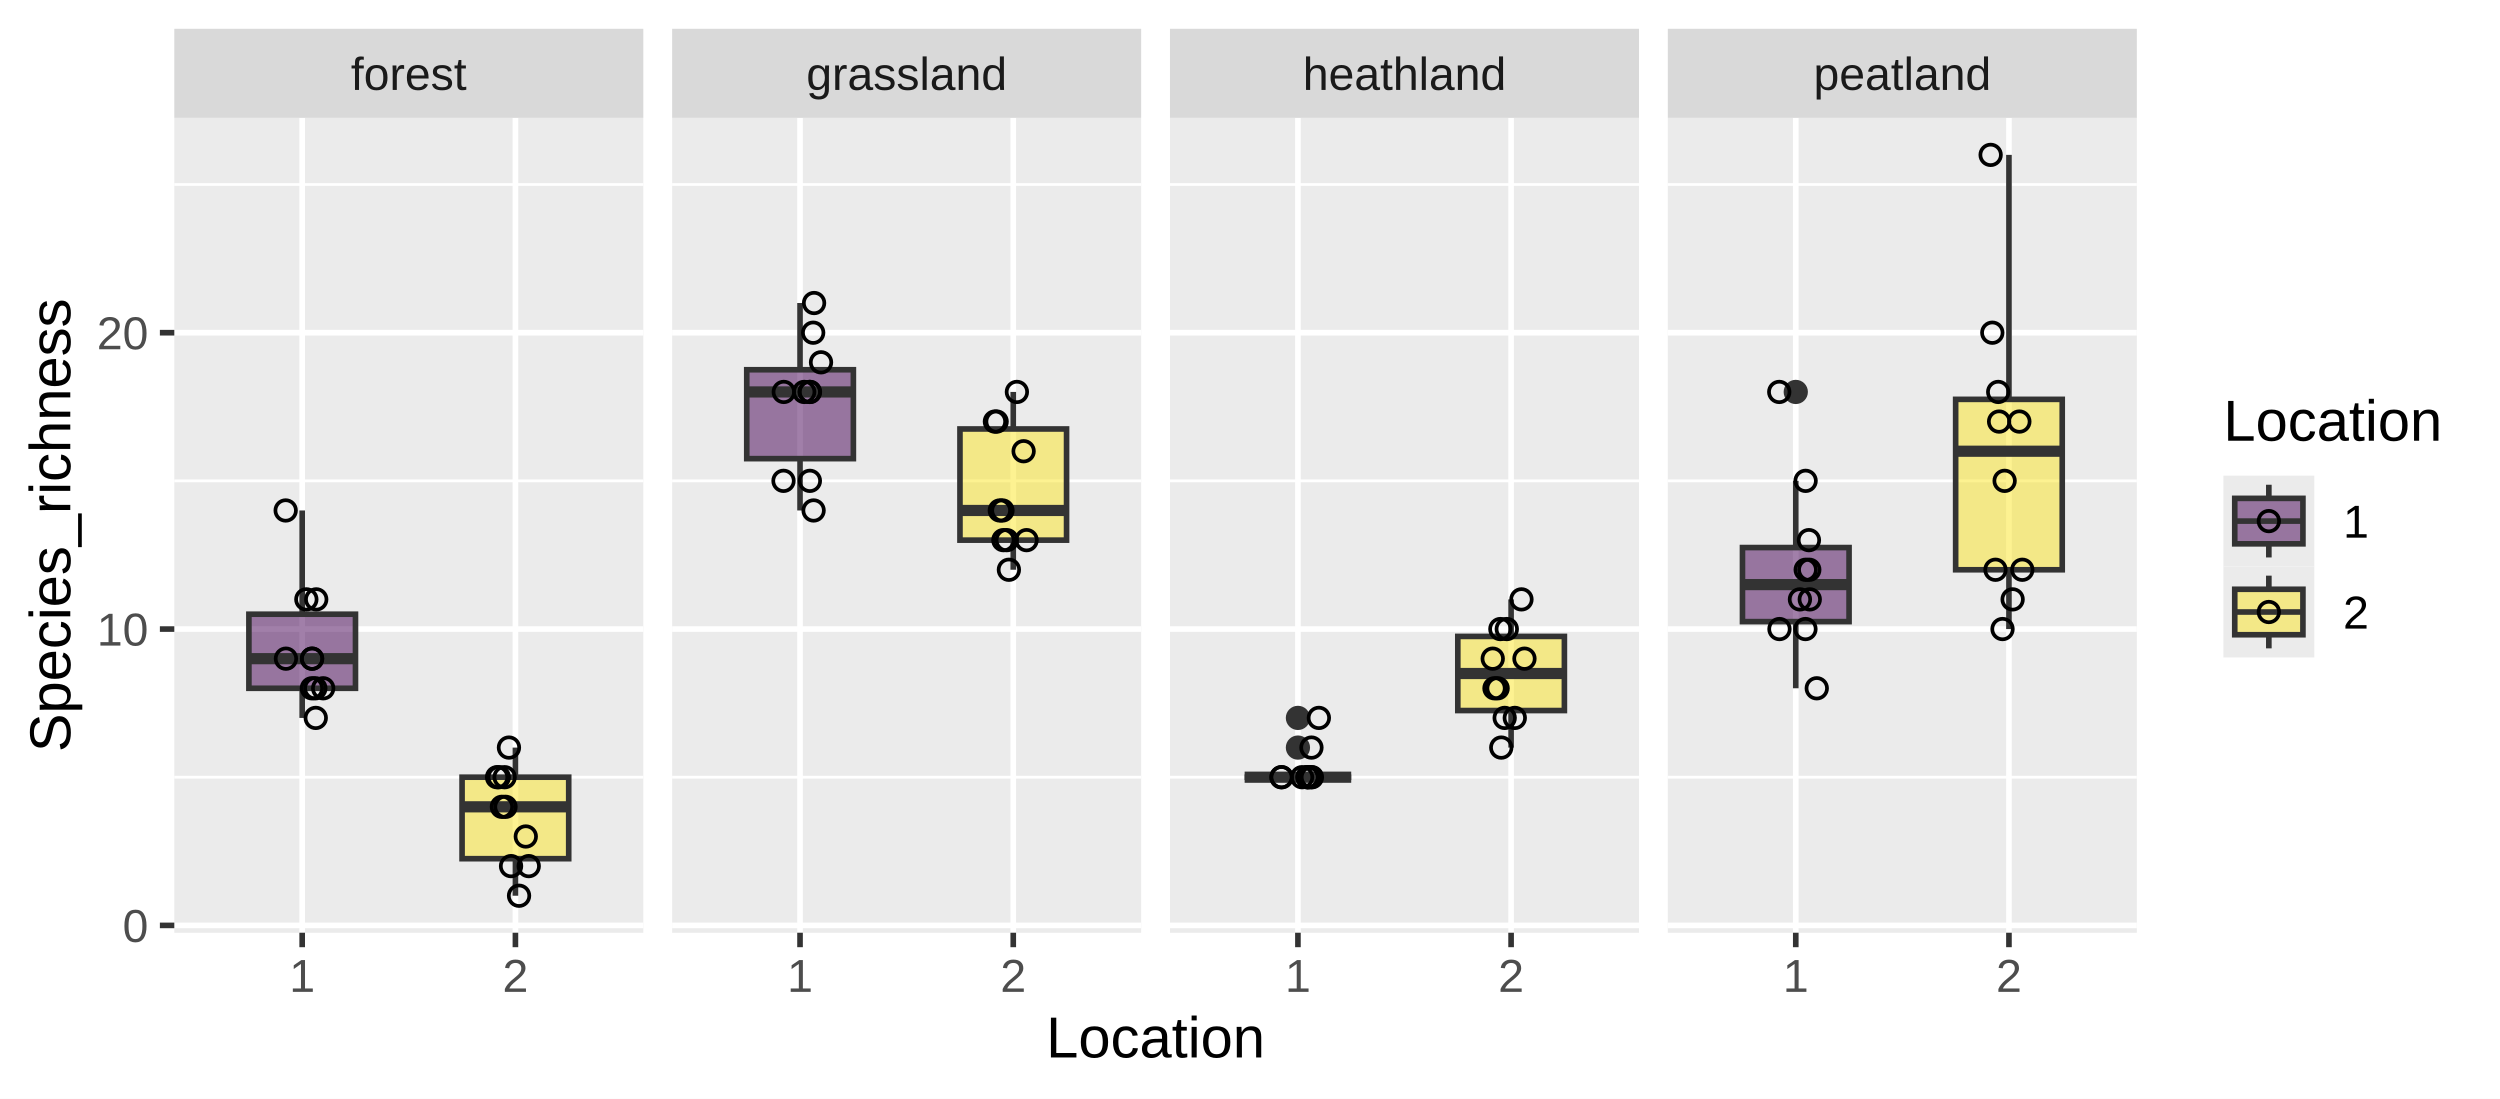
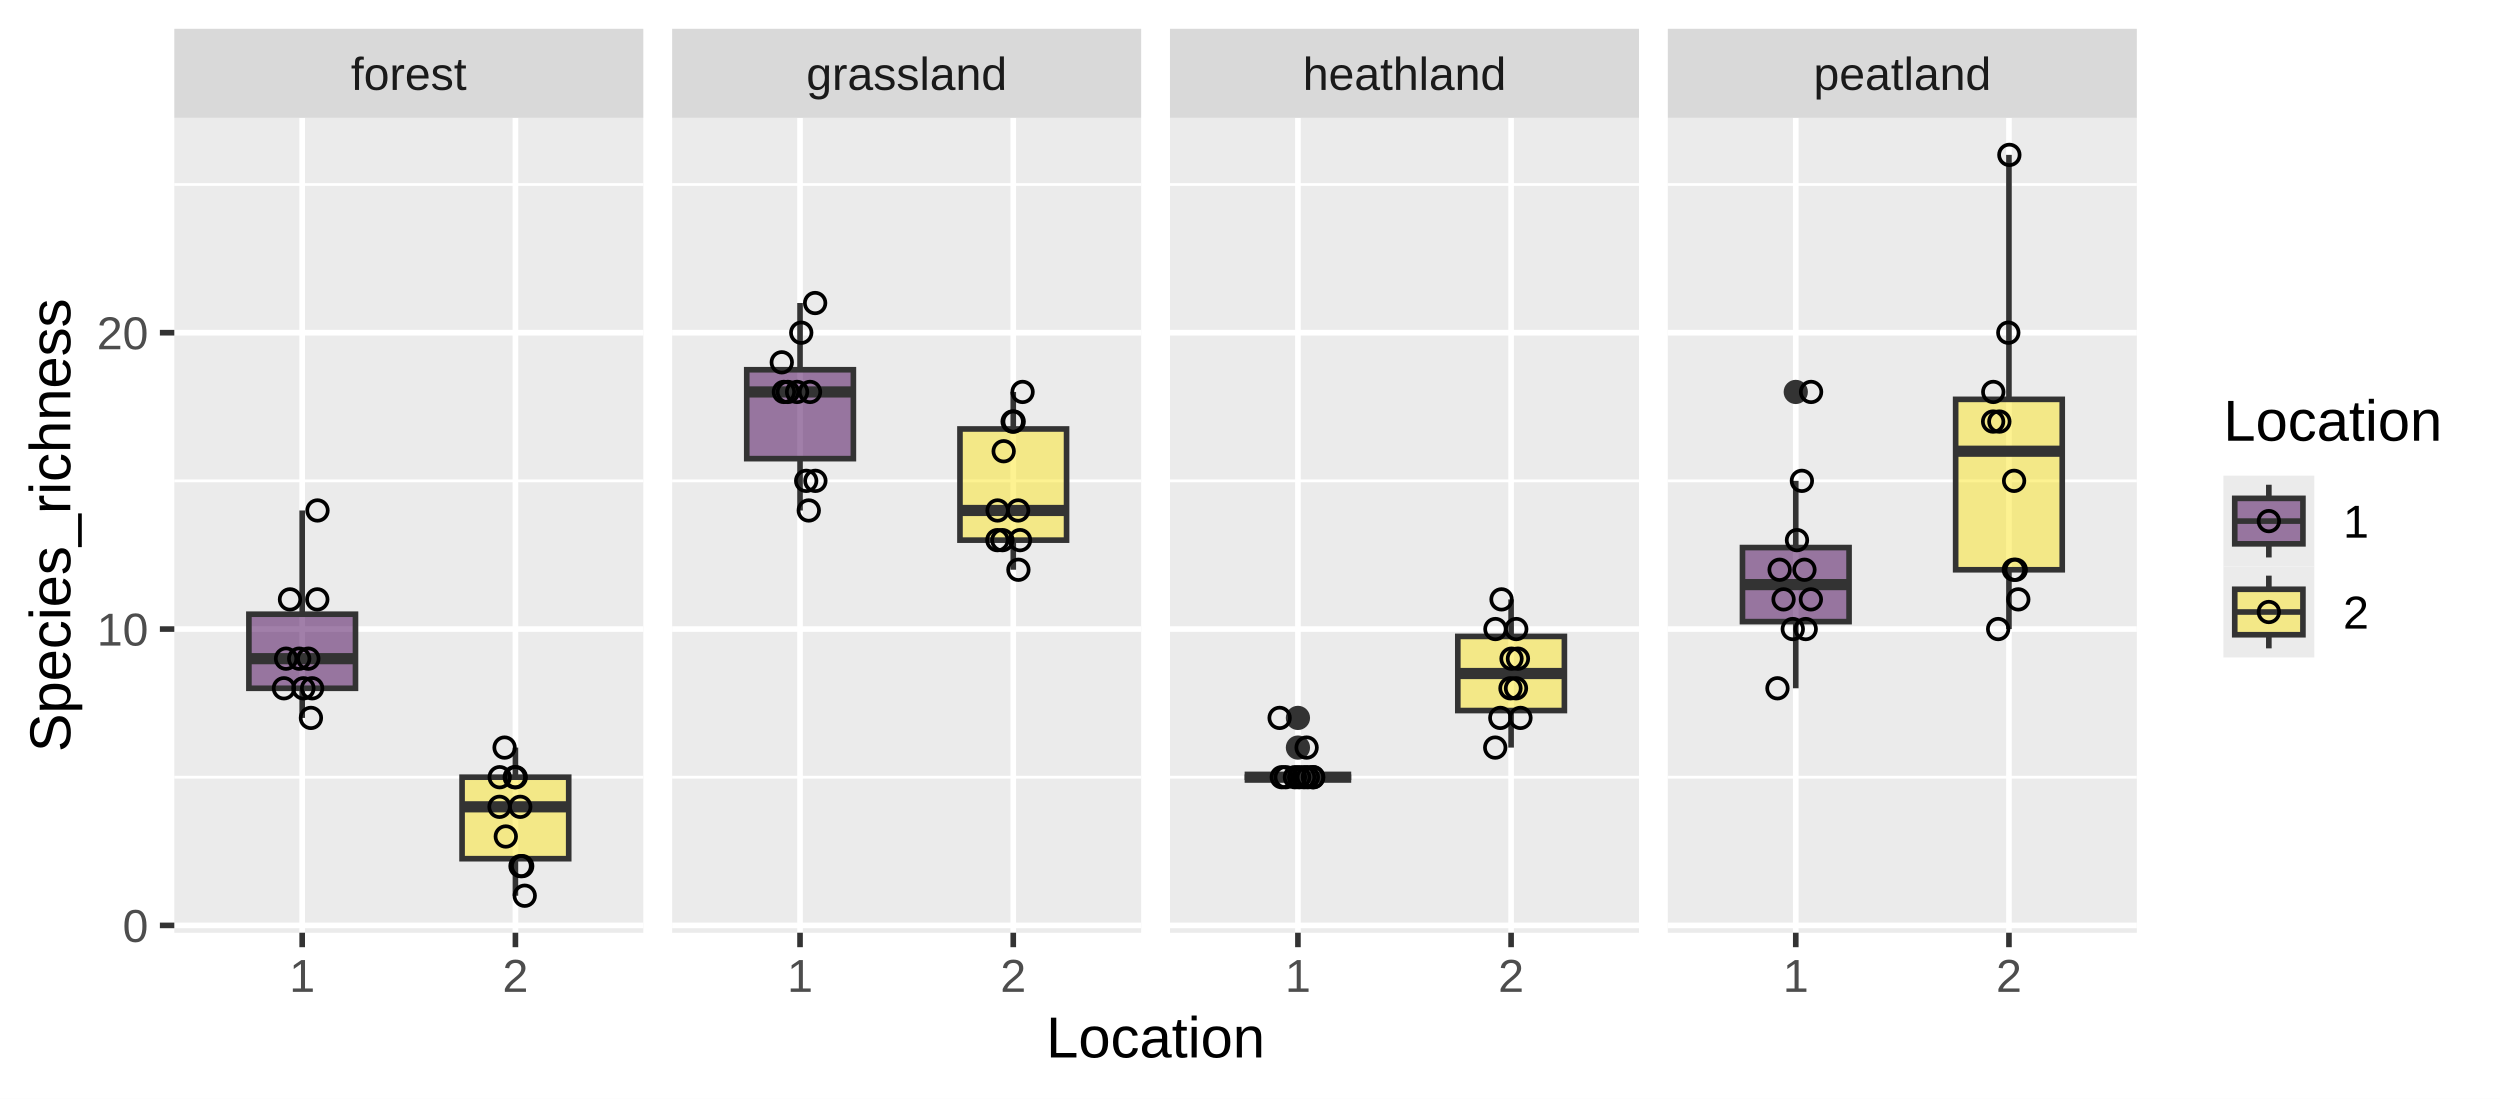
<svg xmlns="http://www.w3.org/2000/svg" width="475.20pt" height="208.80pt" viewBox="0 0 475.20 208.80">
  <g class="svglite">
    <defs>
      <style type="text/css">
    .svglite line, .svglite polyline, .svglite polygon, .svglite path, .svglite rect, .svglite circle {
      fill: none;
      stroke: #000000;
      stroke-linecap: round;
      stroke-linejoin: round;
      stroke-miterlimit: 10.00;
    }
    .svglite text {
      white-space: pre;
    }
    .svglite g.glyphgroup path {
      fill: inherit;
      stroke: none;
    }
  </style>
    </defs>
    <rect width="100%" height="100%" style="stroke: none; fill: #FFFFFF;" />
    <defs>
      <clipPath id="cpMC4wMHw0NzUuMjB8MC4wMHwyMDguODA=">
        <rect x="0.00" y="0.00" width="475.20" height="208.80" />
      </clipPath>
    </defs>
    <g clip-path="url(#cpMC4wMHw0NzUuMjB8MC4wMHwyMDguODA=)">
      <rect x="0" y="0.00" width="475.20" height="208.80" style="stroke-width: 1.07; stroke: #FFFFFF; fill: #FFFFFF;" />
    </g>
    <defs>
      <clipPath id="cpMzMuMTN8MTIyLjI4fDIyLjQwfDE3Ny4zMA==">
        <rect x="33.13" y="22.40" width="89.15" height="154.91" />
      </clipPath>
    </defs>
    <g clip-path="url(#cpMzMuMTN8MTIyLjI4fDIyLjQwfDE3Ny4zMA==)">
      <rect x="33.13" y="22.40" width="89.15" height="154.91" style="stroke-width: 1.07; stroke: none; fill: #EBEBEB;" />
      <polyline points="33.13,147.73 122.28,147.73 " style="stroke-width: 0.53; stroke: #FFFFFF; stroke-linecap: butt;" />
      <polyline points="33.13,91.40 122.28,91.40 " style="stroke-width: 0.53; stroke: #FFFFFF; stroke-linecap: butt;" />
      <polyline points="33.13,35.07 122.28,35.07 " style="stroke-width: 0.53; stroke: #FFFFFF; stroke-linecap: butt;" />
      <polyline points="33.13,175.90 122.28,175.90 " style="stroke-width: 1.07; stroke: #FFFFFF; stroke-linecap: butt;" />
      <polyline points="33.13,119.57 122.28,119.57 " style="stroke-width: 1.07; stroke: #FFFFFF; stroke-linecap: butt;" />
      <polyline points="33.13,63.24 122.28,63.24 " style="stroke-width: 1.07; stroke: #FFFFFF; stroke-linecap: butt;" />
      <polyline points="57.44,177.30 57.44,22.40 " style="stroke-width: 1.07; stroke: #FFFFFF; stroke-linecap: butt;" />
      <polyline points="97.97,177.30 97.97,22.40 " style="stroke-width: 1.07; stroke: #FFFFFF; stroke-linecap: butt;" />
      <line x1="57.44" y1="116.75" x2="57.44" y2="97.03" style="stroke-width: 1.07; stroke: #333333; stroke-linecap: butt;" />
      <line x1="57.44" y1="130.83" x2="57.44" y2="136.46" style="stroke-width: 1.07; stroke: #333333; stroke-linecap: butt;" />
      <polygon points="47.31,116.75 47.31,130.83 67.57,130.83 67.57,116.75 47.31,116.75 " style="stroke-width: 1.07; stroke: #333333; stroke-linecap: butt; stroke-linejoin: miter; fill: #440154; fill-opacity: 0.50;" />
      <line x1="47.31" y1="125.20" x2="67.57" y2="125.20" style="stroke-width: 2.13; stroke: #333333; stroke-linecap: butt; stroke-linejoin: miter;" />
      <line x1="97.97" y1="147.73" x2="97.97" y2="142.10" style="stroke-width: 1.07; stroke: #333333; stroke-linecap: butt;" />
      <line x1="97.97" y1="163.22" x2="97.97" y2="170.26" style="stroke-width: 1.07; stroke: #333333; stroke-linecap: butt;" />
      <polygon points="87.83,147.73 87.83,163.22 108.10,163.22 108.10,147.73 87.83,147.73 " style="stroke-width: 1.07; stroke: #333333; stroke-linecap: butt; stroke-linejoin: miter; fill: #FDE725; fill-opacity: 0.50;" />
      <line x1="87.83" y1="153.36" x2="108.10" y2="153.36" style="stroke-width: 2.13; stroke: #333333; stroke-linecap: butt; stroke-linejoin: miter;" />
-       <circle cx="58.23" cy="113.93" r="1.95" style="stroke-width: 0.71;" />
-       <circle cx="54.35" cy="125.20" r="1.95" style="stroke-width: 0.71;" />
-       <circle cx="60.11" cy="113.93" r="1.95" style="stroke-width: 0.71;" />
-       <circle cx="54.30" cy="97.03" r="1.95" style="stroke-width: 0.71;" />
-       <circle cx="59.31" cy="125.20" r="1.95" style="stroke-width: 0.71;" />
-       <circle cx="61.43" cy="130.83" r="1.95" style="stroke-width: 0.71;" />
-       <circle cx="59.94" cy="130.83" r="1.95" style="stroke-width: 0.71;" />
-       <circle cx="59.33" cy="125.20" r="1.95" style="stroke-width: 0.71;" />
-       <circle cx="60.02" cy="136.46" r="1.95" style="stroke-width: 0.71;" />
-       <circle cx="59.28" cy="130.83" r="1.95" style="stroke-width: 0.71;" />
-       <circle cx="94.48" cy="147.73" r="1.95" style="stroke-width: 0.71;" />
-       <circle cx="95.92" cy="147.73" r="1.95" style="stroke-width: 0.71;" />
-       <circle cx="95.40" cy="153.36" r="1.95" style="stroke-width: 0.71;" />
-       <circle cx="94.81" cy="147.73" r="1.95" style="stroke-width: 0.71;" />
-       <circle cx="98.66" cy="170.26" r="1.95" style="stroke-width: 0.71;" />
-       <circle cx="99.94" cy="159.00" r="1.95" style="stroke-width: 0.71;" />
-       <circle cx="97.14" cy="164.63" r="1.95" style="stroke-width: 0.71;" />
-       <circle cx="100.50" cy="164.63" r="1.95" style="stroke-width: 0.71;" />
-       <circle cx="96.74" cy="142.10" r="1.95" style="stroke-width: 0.71;" />
-       <circle cx="96.09" cy="153.36" r="1.95" style="stroke-width: 0.71;" />
+       <circle cx="55.12" cy="113.93" r="1.95" style="stroke-width: 0.71;" />
+       <circle cx="56.87" cy="125.20" r="1.95" style="stroke-width: 0.71;" />
+       <circle cx="60.31" cy="113.93" r="1.95" style="stroke-width: 0.71;" />
+       <circle cx="60.35" cy="97.03" r="1.95" style="stroke-width: 0.71;" />
+       <circle cx="58.61" cy="125.20" r="1.95" style="stroke-width: 0.71;" />
+       <circle cx="53.97" cy="130.83" r="1.95" style="stroke-width: 0.71;" />
+       <circle cx="57.67" cy="130.83" r="1.95" style="stroke-width: 0.71;" />
+       <circle cx="54.37" cy="125.20" r="1.95" style="stroke-width: 0.71;" />
+       <circle cx="59.10" cy="136.46" r="1.95" style="stroke-width: 0.71;" />
+       <circle cx="59.33" cy="130.83" r="1.95" style="stroke-width: 0.71;" />
+       <circle cx="98.04" cy="147.73" r="1.95" style="stroke-width: 0.71;" />
+       <circle cx="94.98" cy="147.73" r="1.95" style="stroke-width: 0.71;" />
+       <circle cx="98.89" cy="153.36" r="1.95" style="stroke-width: 0.71;" />
+       <circle cx="97.84" cy="147.73" r="1.95" style="stroke-width: 0.71;" />
+       <circle cx="99.74" cy="170.26" r="1.95" style="stroke-width: 0.71;" />
+       <circle cx="96.14" cy="159.00" r="1.95" style="stroke-width: 0.71;" />
+       <circle cx="98.94" cy="164.63" r="1.95" style="stroke-width: 0.71;" />
+       <circle cx="99.26" cy="164.63" r="1.95" style="stroke-width: 0.71;" />
+       <circle cx="95.91" cy="142.10" r="1.95" style="stroke-width: 0.71;" />
+       <circle cx="94.95" cy="153.36" r="1.95" style="stroke-width: 0.71;" />
    </g>
    <g clip-path="url(#cpMC4wMHw0NzUuMjB8MC4wMHwyMDguODA=)">
</g>
    <defs>
      <clipPath id="cpMTI3Ljc2fDIxNi45MXwyMi40MHwxNzcuMzA=">
        <rect x="127.76" y="22.40" width="89.15" height="154.91" />
      </clipPath>
    </defs>
    <g clip-path="url(#cpMTI3Ljc2fDIxNi45MXwyMi40MHwxNzcuMzA=)">
      <rect x="127.76" y="22.40" width="89.15" height="154.91" style="stroke-width: 1.07; stroke: none; fill: #EBEBEB;" />
      <polyline points="127.76,147.73 216.91,147.73 " style="stroke-width: 0.53; stroke: #FFFFFF; stroke-linecap: butt;" />
      <polyline points="127.76,91.40 216.91,91.40 " style="stroke-width: 0.53; stroke: #FFFFFF; stroke-linecap: butt;" />
      <polyline points="127.76,35.07 216.91,35.07 " style="stroke-width: 0.53; stroke: #FFFFFF; stroke-linecap: butt;" />
      <polyline points="127.76,175.90 216.91,175.90 " style="stroke-width: 1.07; stroke: #FFFFFF; stroke-linecap: butt;" />
      <polyline points="127.76,119.57 216.91,119.57 " style="stroke-width: 1.07; stroke: #FFFFFF; stroke-linecap: butt;" />
      <polyline points="127.76,63.24 216.91,63.24 " style="stroke-width: 1.07; stroke: #FFFFFF; stroke-linecap: butt;" />
      <polyline points="152.07,177.30 152.07,22.40 " style="stroke-width: 1.07; stroke: #FFFFFF; stroke-linecap: butt;" />
      <polyline points="192.60,177.30 192.60,22.40 " style="stroke-width: 1.07; stroke: #FFFFFF; stroke-linecap: butt;" />
      <line x1="152.07" y1="70.28" x2="152.07" y2="57.60" style="stroke-width: 1.07; stroke: #333333; stroke-linecap: butt;" />
      <line x1="152.07" y1="87.18" x2="152.07" y2="97.03" style="stroke-width: 1.07; stroke: #333333; stroke-linecap: butt;" />
      <polygon points="141.94,70.28 141.94,87.18 162.21,87.18 162.21,70.28 141.94,70.28 " style="stroke-width: 1.07; stroke: #333333; stroke-linecap: butt; stroke-linejoin: miter; fill: #440154; fill-opacity: 0.50;" />
      <line x1="141.94" y1="74.50" x2="162.21" y2="74.50" style="stroke-width: 2.13; stroke: #333333; stroke-linecap: butt; stroke-linejoin: miter;" />
      <line x1="192.60" y1="81.54" x2="192.60" y2="74.50" style="stroke-width: 1.07; stroke: #333333; stroke-linecap: butt;" />
      <line x1="192.60" y1="102.67" x2="192.60" y2="108.30" style="stroke-width: 1.07; stroke: #333333; stroke-linecap: butt;" />
      <polygon points="182.47,81.54 182.47,102.67 202.73,102.67 202.73,81.54 182.47,81.54 " style="stroke-width: 1.07; stroke: #333333; stroke-linecap: butt; stroke-linejoin: miter; fill: #FDE725; fill-opacity: 0.50;" />
      <line x1="182.47" y1="97.03" x2="202.73" y2="97.03" style="stroke-width: 2.13; stroke: #333333; stroke-linecap: butt; stroke-linejoin: miter;" />
-       <circle cx="152.86" cy="74.50" r="1.95" style="stroke-width: 0.71;" />
-       <circle cx="148.98" cy="74.50" r="1.95" style="stroke-width: 0.71;" />
-       <circle cx="154.74" cy="57.60" r="1.95" style="stroke-width: 0.71;" />
-       <circle cx="148.93" cy="91.40" r="1.95" style="stroke-width: 0.71;" />
-       <circle cx="153.94" cy="91.40" r="1.95" style="stroke-width: 0.71;" />
-       <circle cx="156.06" cy="68.87" r="1.95" style="stroke-width: 0.71;" />
-       <circle cx="154.57" cy="63.24" r="1.95" style="stroke-width: 0.71;" />
-       <circle cx="153.96" cy="74.50" r="1.95" style="stroke-width: 0.71;" />
-       <circle cx="154.65" cy="97.03" r="1.95" style="stroke-width: 0.71;" />
-       <circle cx="153.91" cy="74.50" r="1.95" style="stroke-width: 0.71;" />
-       <circle cx="189.11" cy="80.13" r="1.95" style="stroke-width: 0.71;" />
-       <circle cx="190.55" cy="97.03" r="1.95" style="stroke-width: 0.71;" />
-       <circle cx="190.04" cy="97.03" r="1.95" style="stroke-width: 0.71;" />
-       <circle cx="189.44" cy="80.13" r="1.95" style="stroke-width: 0.71;" />
-       <circle cx="193.29" cy="74.50" r="1.95" style="stroke-width: 0.71;" />
-       <circle cx="194.57" cy="85.77" r="1.95" style="stroke-width: 0.71;" />
-       <circle cx="191.77" cy="108.30" r="1.95" style="stroke-width: 0.71;" />
-       <circle cx="195.13" cy="102.67" r="1.95" style="stroke-width: 0.71;" />
-       <circle cx="191.37" cy="102.67" r="1.95" style="stroke-width: 0.71;" />
-       <circle cx="190.72" cy="102.67" r="1.95" style="stroke-width: 0.71;" />
+       <circle cx="149.76" cy="74.50" r="1.95" style="stroke-width: 0.71;" />
+       <circle cx="151.51" cy="74.50" r="1.95" style="stroke-width: 0.71;" />
+       <circle cx="154.94" cy="57.60" r="1.95" style="stroke-width: 0.71;" />
+       <circle cx="154.99" cy="91.40" r="1.95" style="stroke-width: 0.71;" />
+       <circle cx="153.24" cy="91.40" r="1.95" style="stroke-width: 0.71;" />
+       <circle cx="148.60" cy="68.87" r="1.95" style="stroke-width: 0.71;" />
+       <circle cx="152.30" cy="63.24" r="1.95" style="stroke-width: 0.71;" />
+       <circle cx="149.00" cy="74.50" r="1.95" style="stroke-width: 0.71;" />
+       <circle cx="153.73" cy="97.03" r="1.95" style="stroke-width: 0.71;" />
+       <circle cx="153.97" cy="74.50" r="1.95" style="stroke-width: 0.71;" />
+       <circle cx="192.68" cy="80.13" r="1.95" style="stroke-width: 0.71;" />
+       <circle cx="189.62" cy="97.03" r="1.95" style="stroke-width: 0.71;" />
+       <circle cx="193.53" cy="97.03" r="1.95" style="stroke-width: 0.71;" />
+       <circle cx="192.48" cy="80.13" r="1.95" style="stroke-width: 0.71;" />
+       <circle cx="194.37" cy="74.50" r="1.95" style="stroke-width: 0.71;" />
+       <circle cx="190.78" cy="85.77" r="1.95" style="stroke-width: 0.71;" />
+       <circle cx="193.58" cy="108.30" r="1.95" style="stroke-width: 0.71;" />
+       <circle cx="193.89" cy="102.67" r="1.95" style="stroke-width: 0.71;" />
+       <circle cx="190.54" cy="102.67" r="1.95" style="stroke-width: 0.71;" />
+       <circle cx="189.58" cy="102.67" r="1.95" style="stroke-width: 0.71;" />
    </g>
    <g clip-path="url(#cpMC4wMHw0NzUuMjB8MC4wMHwyMDguODA=)">
</g>
    <defs>
      <clipPath id="cpMjIyLjM5fDMxMS41NXwyMi40MHwxNzcuMzA=">
        <rect x="222.39" y="22.40" width="89.15" height="154.91" />
      </clipPath>
    </defs>
    <g clip-path="url(#cpMjIyLjM5fDMxMS41NXwyMi40MHwxNzcuMzA=)">
      <rect x="222.39" y="22.40" width="89.15" height="154.91" style="stroke-width: 1.07; stroke: none; fill: #EBEBEB;" />
      <polyline points="222.39,147.73 311.55,147.73 " style="stroke-width: 0.53; stroke: #FFFFFF; stroke-linecap: butt;" />
      <polyline points="222.39,91.40 311.55,91.40 " style="stroke-width: 0.53; stroke: #FFFFFF; stroke-linecap: butt;" />
      <polyline points="222.39,35.07 311.55,35.07 " style="stroke-width: 0.53; stroke: #FFFFFF; stroke-linecap: butt;" />
      <polyline points="222.39,175.90 311.55,175.90 " style="stroke-width: 1.07; stroke: #FFFFFF; stroke-linecap: butt;" />
      <polyline points="222.39,119.57 311.55,119.57 " style="stroke-width: 1.07; stroke: #FFFFFF; stroke-linecap: butt;" />
      <polyline points="222.39,63.24 311.55,63.24 " style="stroke-width: 1.07; stroke: #FFFFFF; stroke-linecap: butt;" />
      <polyline points="246.71,177.30 246.71,22.40 " style="stroke-width: 1.07; stroke: #FFFFFF; stroke-linecap: butt;" />
      <polyline points="287.23,177.30 287.23,22.40 " style="stroke-width: 1.07; stroke: #FFFFFF; stroke-linecap: butt;" />
      <circle cx="246.71" cy="136.46" r="1.95" style="stroke-width: 0.71; stroke: #333333; fill: #333333;" />
      <circle cx="246.71" cy="142.10" r="1.95" style="stroke-width: 0.71; stroke: #333333; fill: #333333;" />
      <line x1="246.71" y1="147.73" x2="246.71" y2="147.73" style="stroke-width: 1.07; stroke: #333333; stroke-linecap: butt;" />
      <line x1="246.71" y1="147.73" x2="246.71" y2="147.73" style="stroke-width: 1.07; stroke: #333333; stroke-linecap: butt;" />
      <polygon points="236.58,147.73 236.58,147.73 256.84,147.73 256.84,147.73 236.58,147.73 " style="stroke-width: 1.07; stroke: #333333; stroke-linecap: butt; stroke-linejoin: miter; fill: #440154; fill-opacity: 0.50;" />
      <line x1="236.58" y1="147.73" x2="256.84" y2="147.73" style="stroke-width: 2.13; stroke: #333333; stroke-linecap: butt; stroke-linejoin: miter;" />
      <line x1="287.23" y1="120.97" x2="287.23" y2="113.93" style="stroke-width: 1.07; stroke: #333333; stroke-linecap: butt;" />
      <line x1="287.23" y1="135.06" x2="287.23" y2="142.10" style="stroke-width: 1.07; stroke: #333333; stroke-linecap: butt;" />
      <polygon points="277.10,120.97 277.10,135.06 297.36,135.06 297.36,120.97 277.10,120.97 " style="stroke-width: 1.07; stroke: #333333; stroke-linecap: butt; stroke-linejoin: miter; fill: #FDE725; fill-opacity: 0.50;" />
      <line x1="277.10" y1="128.02" x2="297.36" y2="128.02" style="stroke-width: 2.13; stroke: #333333; stroke-linecap: butt; stroke-linejoin: miter;" />
-       <circle cx="247.49" cy="147.73" r="1.95" style="stroke-width: 0.71;" />
-       <circle cx="243.61" cy="147.73" r="1.95" style="stroke-width: 0.71;" />
-       <circle cx="249.37" cy="147.73" r="1.95" style="stroke-width: 0.71;" />
-       <circle cx="243.57" cy="147.73" r="1.95" style="stroke-width: 0.71;" />
-       <circle cx="248.58" cy="147.73" r="1.95" style="stroke-width: 0.71;" />
-       <circle cx="250.69" cy="136.46" r="1.95" style="stroke-width: 0.71;" />
-       <circle cx="249.21" cy="147.73" r="1.95" style="stroke-width: 0.71;" />
-       <circle cx="248.59" cy="147.73" r="1.95" style="stroke-width: 0.71;" />
-       <circle cx="249.28" cy="142.10" r="1.95" style="stroke-width: 0.71;" />
-       <circle cx="248.54" cy="147.73" r="1.95" style="stroke-width: 0.71;" />
-       <circle cx="283.74" cy="125.20" r="1.95" style="stroke-width: 0.71;" />
-       <circle cx="285.19" cy="119.57" r="1.95" style="stroke-width: 0.71;" />
-       <circle cx="284.67" cy="130.83" r="1.95" style="stroke-width: 0.71;" />
-       <circle cx="284.07" cy="130.83" r="1.95" style="stroke-width: 0.71;" />
-       <circle cx="287.93" cy="136.46" r="1.95" style="stroke-width: 0.71;" />
-       <circle cx="289.20" cy="113.93" r="1.95" style="stroke-width: 0.71;" />
-       <circle cx="286.41" cy="119.57" r="1.95" style="stroke-width: 0.71;" />
-       <circle cx="289.77" cy="125.20" r="1.95" style="stroke-width: 0.71;" />
-       <circle cx="286.01" cy="136.46" r="1.95" style="stroke-width: 0.71;" />
-       <circle cx="285.36" cy="142.10" r="1.95" style="stroke-width: 0.71;" />
+       <circle cx="244.39" cy="147.73" r="1.95" style="stroke-width: 0.71;" />
+       <circle cx="246.14" cy="147.73" r="1.95" style="stroke-width: 0.71;" />
+       <circle cx="249.57" cy="147.73" r="1.95" style="stroke-width: 0.71;" />
+       <circle cx="249.62" cy="147.73" r="1.95" style="stroke-width: 0.71;" />
+       <circle cx="247.87" cy="147.73" r="1.95" style="stroke-width: 0.71;" />
+       <circle cx="243.23" cy="136.46" r="1.95" style="stroke-width: 0.71;" />
+       <circle cx="246.94" cy="147.73" r="1.95" style="stroke-width: 0.71;" />
+       <circle cx="243.64" cy="147.73" r="1.95" style="stroke-width: 0.71;" />
+       <circle cx="248.36" cy="142.10" r="1.95" style="stroke-width: 0.71;" />
+       <circle cx="248.60" cy="147.73" r="1.95" style="stroke-width: 0.71;" />
+       <circle cx="287.31" cy="125.20" r="1.95" style="stroke-width: 0.71;" />
+       <circle cx="284.25" cy="119.57" r="1.95" style="stroke-width: 0.71;" />
+       <circle cx="288.16" cy="130.83" r="1.95" style="stroke-width: 0.71;" />
+       <circle cx="287.11" cy="130.83" r="1.95" style="stroke-width: 0.71;" />
+       <circle cx="289.01" cy="136.46" r="1.95" style="stroke-width: 0.71;" />
+       <circle cx="285.41" cy="113.93" r="1.95" style="stroke-width: 0.71;" />
+       <circle cx="288.21" cy="119.57" r="1.95" style="stroke-width: 0.71;" />
+       <circle cx="288.53" cy="125.20" r="1.95" style="stroke-width: 0.71;" />
+       <circle cx="285.18" cy="136.46" r="1.95" style="stroke-width: 0.71;" />
+       <circle cx="284.21" cy="142.10" r="1.95" style="stroke-width: 0.71;" />
    </g>
    <g clip-path="url(#cpMC4wMHw0NzUuMjB8MC4wMHwyMDguODA=)">
</g>
    <defs>
      <clipPath id="cpMzE3LjAyfDQwNi4xOHwyMi40MHwxNzcuMzA=">
        <rect x="317.02" y="22.40" width="89.15" height="154.91" />
      </clipPath>
    </defs>
    <g clip-path="url(#cpMzE3LjAyfDQwNi4xOHwyMi40MHwxNzcuMzA=)">
      <rect x="317.02" y="22.40" width="89.15" height="154.91" style="stroke-width: 1.07; stroke: none; fill: #EBEBEB;" />
      <polyline points="317.02,147.73 406.18,147.73 " style="stroke-width: 0.53; stroke: #FFFFFF; stroke-linecap: butt;" />
      <polyline points="317.02,91.40 406.18,91.40 " style="stroke-width: 0.53; stroke: #FFFFFF; stroke-linecap: butt;" />
      <polyline points="317.02,35.07 406.18,35.07 " style="stroke-width: 0.53; stroke: #FFFFFF; stroke-linecap: butt;" />
      <polyline points="317.02,175.90 406.18,175.90 " style="stroke-width: 1.07; stroke: #FFFFFF; stroke-linecap: butt;" />
      <polyline points="317.02,119.57 406.18,119.57 " style="stroke-width: 1.07; stroke: #FFFFFF; stroke-linecap: butt;" />
      <polyline points="317.02,63.24 406.18,63.24 " style="stroke-width: 1.07; stroke: #FFFFFF; stroke-linecap: butt;" />
      <polyline points="341.34,177.30 341.34,22.40 " style="stroke-width: 1.07; stroke: #FFFFFF; stroke-linecap: butt;" />
      <polyline points="381.86,177.30 381.86,22.40 " style="stroke-width: 1.07; stroke: #FFFFFF; stroke-linecap: butt;" />
      <circle cx="341.34" cy="74.50" r="1.95" style="stroke-width: 0.71; stroke: #333333; fill: #333333;" />
      <line x1="341.34" y1="104.08" x2="341.34" y2="91.40" style="stroke-width: 1.07; stroke: #333333; stroke-linecap: butt;" />
      <line x1="341.34" y1="118.16" x2="341.34" y2="130.83" style="stroke-width: 1.07; stroke: #333333; stroke-linecap: butt;" />
      <polygon points="331.21,104.08 331.21,118.16 351.47,118.16 351.47,104.08 331.21,104.08 " style="stroke-width: 1.07; stroke: #333333; stroke-linecap: butt; stroke-linejoin: miter; fill: #440154; fill-opacity: 0.50;" />
      <line x1="331.21" y1="111.12" x2="351.47" y2="111.12" style="stroke-width: 2.13; stroke: #333333; stroke-linecap: butt; stroke-linejoin: miter;" />
      <line x1="381.86" y1="75.91" x2="381.86" y2="29.44" style="stroke-width: 1.07; stroke: #333333; stroke-linecap: butt;" />
      <line x1="381.86" y1="108.30" x2="381.86" y2="119.57" style="stroke-width: 1.07; stroke: #333333; stroke-linecap: butt;" />
      <polygon points="371.73,75.91 371.73,108.30 391.99,108.30 391.99,75.91 371.73,75.91 " style="stroke-width: 1.07; stroke: #333333; stroke-linecap: butt; stroke-linejoin: miter; fill: #FDE725; fill-opacity: 0.50;" />
      <line x1="371.73" y1="85.77" x2="391.99" y2="85.77" style="stroke-width: 2.13; stroke: #333333; stroke-linecap: butt; stroke-linejoin: miter;" />
-       <circle cx="342.13" cy="113.93" r="1.95" style="stroke-width: 0.71;" />
-       <circle cx="338.24" cy="119.57" r="1.95" style="stroke-width: 0.71;" />
-       <circle cx="344.00" cy="113.93" r="1.95" style="stroke-width: 0.71;" />
-       <circle cx="338.20" cy="74.50" r="1.95" style="stroke-width: 0.71;" />
-       <circle cx="343.21" cy="91.40" r="1.95" style="stroke-width: 0.71;" />
-       <circle cx="345.33" cy="130.83" r="1.95" style="stroke-width: 0.71;" />
-       <circle cx="343.84" cy="102.67" r="1.95" style="stroke-width: 0.71;" />
-       <circle cx="343.22" cy="108.30" r="1.95" style="stroke-width: 0.71;" />
-       <circle cx="343.91" cy="108.30" r="1.95" style="stroke-width: 0.71;" />
-       <circle cx="343.18" cy="119.57" r="1.95" style="stroke-width: 0.71;" />
-       <circle cx="378.38" cy="29.44" r="1.95" style="stroke-width: 0.71;" />
-       <circle cx="379.82" cy="74.50" r="1.95" style="stroke-width: 0.71;" />
-       <circle cx="379.30" cy="108.30" r="1.95" style="stroke-width: 0.71;" />
-       <circle cx="378.70" cy="63.24" r="1.95" style="stroke-width: 0.71;" />
-       <circle cx="382.56" cy="113.93" r="1.95" style="stroke-width: 0.71;" />
-       <circle cx="383.84" cy="80.13" r="1.95" style="stroke-width: 0.71;" />
-       <circle cx="381.04" cy="91.40" r="1.95" style="stroke-width: 0.71;" />
-       <circle cx="384.40" cy="108.30" r="1.95" style="stroke-width: 0.71;" />
-       <circle cx="380.64" cy="119.57" r="1.95" style="stroke-width: 0.71;" />
-       <circle cx="379.99" cy="80.13" r="1.95" style="stroke-width: 0.71;" />
+       <circle cx="339.02" cy="113.93" r="1.95" style="stroke-width: 0.71;" />
+       <circle cx="340.77" cy="119.57" r="1.95" style="stroke-width: 0.71;" />
+       <circle cx="344.21" cy="113.93" r="1.95" style="stroke-width: 0.71;" />
+       <circle cx="344.25" cy="74.50" r="1.95" style="stroke-width: 0.71;" />
+       <circle cx="342.50" cy="91.40" r="1.95" style="stroke-width: 0.71;" />
+       <circle cx="337.86" cy="130.83" r="1.95" style="stroke-width: 0.71;" />
+       <circle cx="341.57" cy="102.67" r="1.95" style="stroke-width: 0.71;" />
+       <circle cx="338.27" cy="108.30" r="1.95" style="stroke-width: 0.71;" />
+       <circle cx="342.99" cy="108.30" r="1.95" style="stroke-width: 0.71;" />
+       <circle cx="343.23" cy="119.57" r="1.95" style="stroke-width: 0.71;" />
+       <circle cx="381.94" cy="29.44" r="1.95" style="stroke-width: 0.71;" />
+       <circle cx="378.88" cy="74.50" r="1.95" style="stroke-width: 0.71;" />
+       <circle cx="382.79" cy="108.30" r="1.95" style="stroke-width: 0.71;" />
+       <circle cx="381.74" cy="63.24" r="1.95" style="stroke-width: 0.71;" />
+       <circle cx="383.64" cy="113.93" r="1.95" style="stroke-width: 0.71;" />
+       <circle cx="380.04" cy="80.13" r="1.95" style="stroke-width: 0.71;" />
+       <circle cx="382.84" cy="91.40" r="1.95" style="stroke-width: 0.71;" />
+       <circle cx="383.16" cy="108.30" r="1.95" style="stroke-width: 0.71;" />
+       <circle cx="379.81" cy="119.57" r="1.95" style="stroke-width: 0.71;" />
+       <circle cx="378.85" cy="80.13" r="1.95" style="stroke-width: 0.71;" />
    </g>
    <g clip-path="url(#cpMC4wMHw0NzUuMjB8MC4wMHwyMDguODA=)">
</g>
    <defs>
      <clipPath id="cpMzMuMTN8MTIyLjI4fDUuNDh8MjIuNDA=">
        <rect x="33.13" y="5.48" width="89.15" height="16.92" />
      </clipPath>
    </defs>
    <g clip-path="url(#cpMzMuMTN8MTIyLjI4fDUuNDh8MjIuNDA=)">
      <rect x="33.13" y="5.48" width="89.15" height="16.92" style="stroke-width: 1.07; stroke: none; fill: #D9D9D9;" />
      <text x="77.70" y="17.09" text-anchor="middle" style="font-size: 8.80px;fill: #1A1A1A; font-family: &quot;Arial&quot;;" textLength="21.98px" lengthAdjust="spacingAndGlyphs">forest</text>
    </g>
    <g clip-path="url(#cpMC4wMHw0NzUuMjB8MC4wMHwyMDguODA=)">
</g>
    <defs>
      <clipPath id="cpMTI3Ljc2fDIxNi45MXw1LjQ4fDIyLjQw">
        <rect x="127.76" y="5.48" width="89.15" height="16.92" />
      </clipPath>
    </defs>
    <g clip-path="url(#cpMTI3Ljc2fDIxNi45MXw1LjQ4fDIyLjQw)">
      <rect x="127.76" y="5.48" width="89.15" height="16.92" style="stroke-width: 1.07; stroke: none; fill: #D9D9D9;" />
      <text x="172.34" y="17.09" text-anchor="middle" style="font-size: 8.80px;fill: #1A1A1A; font-family: &quot;Arial&quot;;" textLength="38.14px" lengthAdjust="spacingAndGlyphs">grassland</text>
    </g>
    <g clip-path="url(#cpMC4wMHw0NzUuMjB8MC4wMHwyMDguODA=)">
</g>
    <defs>
      <clipPath id="cpMjIyLjM5fDMxMS41NXw1LjQ4fDIyLjQw">
        <rect x="222.39" y="5.48" width="89.15" height="16.92" />
      </clipPath>
    </defs>
    <g clip-path="url(#cpMjIyLjM5fDMxMS41NXw1LjQ4fDIyLjQw)">
      <rect x="222.39" y="5.48" width="89.15" height="16.92" style="stroke-width: 1.07; stroke: none; fill: #D9D9D9;" />
      <text x="266.97" y="17.09" text-anchor="middle" style="font-size: 8.80px;fill: #1A1A1A; font-family: &quot;Arial&quot;;" textLength="38.62px" lengthAdjust="spacingAndGlyphs">heathland</text>
    </g>
    <g clip-path="url(#cpMC4wMHw0NzUuMjB8MC4wMHwyMDguODA=)">
</g>
    <defs>
      <clipPath id="cpMzE3LjAyfDQwNi4xOHw1LjQ4fDIyLjQw">
        <rect x="317.02" y="5.48" width="89.15" height="16.92" />
      </clipPath>
    </defs>
    <g clip-path="url(#cpMzE3LjAyfDQwNi4xOHw1LjQ4fDIyLjQw)">
      <rect x="317.02" y="5.48" width="89.15" height="16.92" style="stroke-width: 1.07; stroke: none; fill: #D9D9D9;" />
      <text x="361.60" y="17.09" text-anchor="middle" style="font-size: 8.80px;fill: #1A1A1A; font-family: &quot;Arial&quot;;" textLength="33.73px" lengthAdjust="spacingAndGlyphs">peatland</text>
    </g>
    <g clip-path="url(#cpMC4wMHw0NzUuMjB8MC4wMHwyMDguODA=)">
      <polyline points="57.44,180.04 57.44,177.30 " style="stroke-width: 1.07; stroke: #333333; stroke-linecap: butt;" />
      <polyline points="97.97,180.04 97.97,177.30 " style="stroke-width: 1.07; stroke: #333333; stroke-linecap: butt;" />
      <text x="57.44" y="188.54" text-anchor="middle" style="font-size: 8.80px;fill: #4D4D4D; font-family: &quot;Arial&quot;;" textLength="4.89px" lengthAdjust="spacingAndGlyphs">1</text>
      <text x="97.97" y="188.54" text-anchor="middle" style="font-size: 8.80px;fill: #4D4D4D; font-family: &quot;Arial&quot;;" textLength="4.89px" lengthAdjust="spacingAndGlyphs">2</text>
      <polyline points="152.07,180.04 152.07,177.30 " style="stroke-width: 1.07; stroke: #333333; stroke-linecap: butt;" />
      <polyline points="192.60,180.04 192.60,177.30 " style="stroke-width: 1.07; stroke: #333333; stroke-linecap: butt;" />
      <text x="152.07" y="188.54" text-anchor="middle" style="font-size: 8.80px;fill: #4D4D4D; font-family: &quot;Arial&quot;;" textLength="4.89px" lengthAdjust="spacingAndGlyphs">1</text>
      <text x="192.60" y="188.54" text-anchor="middle" style="font-size: 8.80px;fill: #4D4D4D; font-family: &quot;Arial&quot;;" textLength="4.89px" lengthAdjust="spacingAndGlyphs">2</text>
      <polyline points="246.71,180.04 246.71,177.30 " style="stroke-width: 1.07; stroke: #333333; stroke-linecap: butt;" />
      <polyline points="287.23,180.04 287.23,177.30 " style="stroke-width: 1.07; stroke: #333333; stroke-linecap: butt;" />
      <text x="246.71" y="188.54" text-anchor="middle" style="font-size: 8.80px;fill: #4D4D4D; font-family: &quot;Arial&quot;;" textLength="4.89px" lengthAdjust="spacingAndGlyphs">1</text>
      <text x="287.23" y="188.54" text-anchor="middle" style="font-size: 8.80px;fill: #4D4D4D; font-family: &quot;Arial&quot;;" textLength="4.89px" lengthAdjust="spacingAndGlyphs">2</text>
      <polyline points="341.34,180.04 341.34,177.30 " style="stroke-width: 1.07; stroke: #333333; stroke-linecap: butt;" />
      <polyline points="381.86,180.04 381.86,177.30 " style="stroke-width: 1.07; stroke: #333333; stroke-linecap: butt;" />
      <text x="341.34" y="188.54" text-anchor="middle" style="font-size: 8.80px;fill: #4D4D4D; font-family: &quot;Arial&quot;;" textLength="4.89px" lengthAdjust="spacingAndGlyphs">1</text>
      <text x="381.86" y="188.54" text-anchor="middle" style="font-size: 8.80px;fill: #4D4D4D; font-family: &quot;Arial&quot;;" textLength="4.89px" lengthAdjust="spacingAndGlyphs">2</text>
      <text x="28.20" y="179.05" text-anchor="end" style="font-size: 8.80px;fill: #4D4D4D; font-family: &quot;Arial&quot;;" textLength="4.89px" lengthAdjust="spacingAndGlyphs">0</text>
      <text x="28.20" y="122.72" text-anchor="end" style="font-size: 8.80px;fill: #4D4D4D; font-family: &quot;Arial&quot;;" textLength="9.78px" lengthAdjust="spacingAndGlyphs">10</text>
      <text x="28.20" y="66.39" text-anchor="end" style="font-size: 8.80px;fill: #4D4D4D; font-family: &quot;Arial&quot;;" textLength="9.78px" lengthAdjust="spacingAndGlyphs">20</text>
      <polyline points="30.39,175.90 33.13,175.90 " style="stroke-width: 1.07; stroke: #333333; stroke-linecap: butt;" />
      <polyline points="30.39,119.57 33.13,119.57 " style="stroke-width: 1.07; stroke: #333333; stroke-linecap: butt;" />
      <polyline points="30.39,63.24 33.13,63.24 " style="stroke-width: 1.07; stroke: #333333; stroke-linecap: butt;" />
      <text x="219.65" y="201.00" text-anchor="middle" style="font-size: 11.00px; font-family: &quot;Arial&quot;;" textLength="41.62px" lengthAdjust="spacingAndGlyphs">Location</text>
      <text transform="translate(13.36,99.85) rotate(-90)" text-anchor="middle" style="font-size: 11.00px; font-family: &quot;Arial&quot;;" textLength="86.25px" lengthAdjust="spacingAndGlyphs">Species_richness</text>
      <rect x="417.14" y="69.25" width="52.58" height="61.19" style="stroke-width: 1.07; stroke: none; fill: #FFFFFF;" />
      <text x="422.62" y="83.77" style="font-size: 11.00px; font-family: &quot;Arial&quot;;" textLength="41.62px" lengthAdjust="spacingAndGlyphs">Location</text>
      <rect x="422.62" y="90.41" width="17.28" height="17.28" style="stroke-width: 1.07; stroke: none; fill: #EBEBEB;" />
      <polyline points="431.26,105.96 431.26,103.37 " style="stroke-width: 1.07; stroke: #333333; stroke-linecap: butt; stroke-linejoin: miter;" />
      <polyline points="431.26,94.73 431.26,92.14 " style="stroke-width: 1.07; stroke: #333333; stroke-linecap: butt; stroke-linejoin: miter;" />
      <rect x="424.78" y="94.73" width="12.96" height="8.64" style="stroke-width: 1.07; stroke: #333333; stroke-linecap: butt; stroke-linejoin: miter; fill: #440154; fill-opacity: 0.50;" />
      <polyline points="424.78,99.05 437.74,99.05 " style="stroke-width: 1.07; stroke: #333333; stroke-linecap: butt; stroke-linejoin: miter;" />
      <polyline points="431.26,105.96 431.26,105.96 " style="stroke-width: 1.07; stroke: #333333; stroke-linecap: butt; stroke-linejoin: miter;" />
      <polyline points="431.26,92.14 431.26,92.14 " style="stroke-width: 1.07; stroke: #333333; stroke-linecap: butt; stroke-linejoin: miter;" />
      <circle cx="431.26" cy="99.05" r="1.95" style="stroke-width: 0.71;" />
      <rect x="422.62" y="107.69" width="17.28" height="17.28" style="stroke-width: 1.07; stroke: none; fill: #EBEBEB;" />
      <polyline points="431.26,123.24 431.26,120.65 " style="stroke-width: 1.07; stroke: #333333; stroke-linecap: butt; stroke-linejoin: miter;" />
      <polyline points="431.26,112.01 431.26,109.42 " style="stroke-width: 1.07; stroke: #333333; stroke-linecap: butt; stroke-linejoin: miter;" />
      <rect x="424.78" y="112.01" width="12.96" height="8.64" style="stroke-width: 1.07; stroke: #333333; stroke-linecap: butt; stroke-linejoin: miter; fill: #FDE725; fill-opacity: 0.50;" />
      <polyline points="424.78,116.33 437.74,116.33 " style="stroke-width: 1.07; stroke: #333333; stroke-linecap: butt; stroke-linejoin: miter;" />
      <polyline points="431.26,123.24 431.26,123.24 " style="stroke-width: 1.07; stroke: #333333; stroke-linecap: butt; stroke-linejoin: miter;" />
      <polyline points="431.26,109.42 431.26,109.42 " style="stroke-width: 1.07; stroke: #333333; stroke-linecap: butt; stroke-linejoin: miter;" />
      <circle cx="431.26" cy="116.33" r="1.95" style="stroke-width: 0.71;" />
      <text x="445.38" y="102.20" style="font-size: 8.80px; font-family: &quot;Arial&quot;;" textLength="4.89px" lengthAdjust="spacingAndGlyphs">1</text>
      <text x="445.38" y="119.48" style="font-size: 8.80px; font-family: &quot;Arial&quot;;" textLength="4.89px" lengthAdjust="spacingAndGlyphs">2</text>
    </g>
  </g>
</svg>
